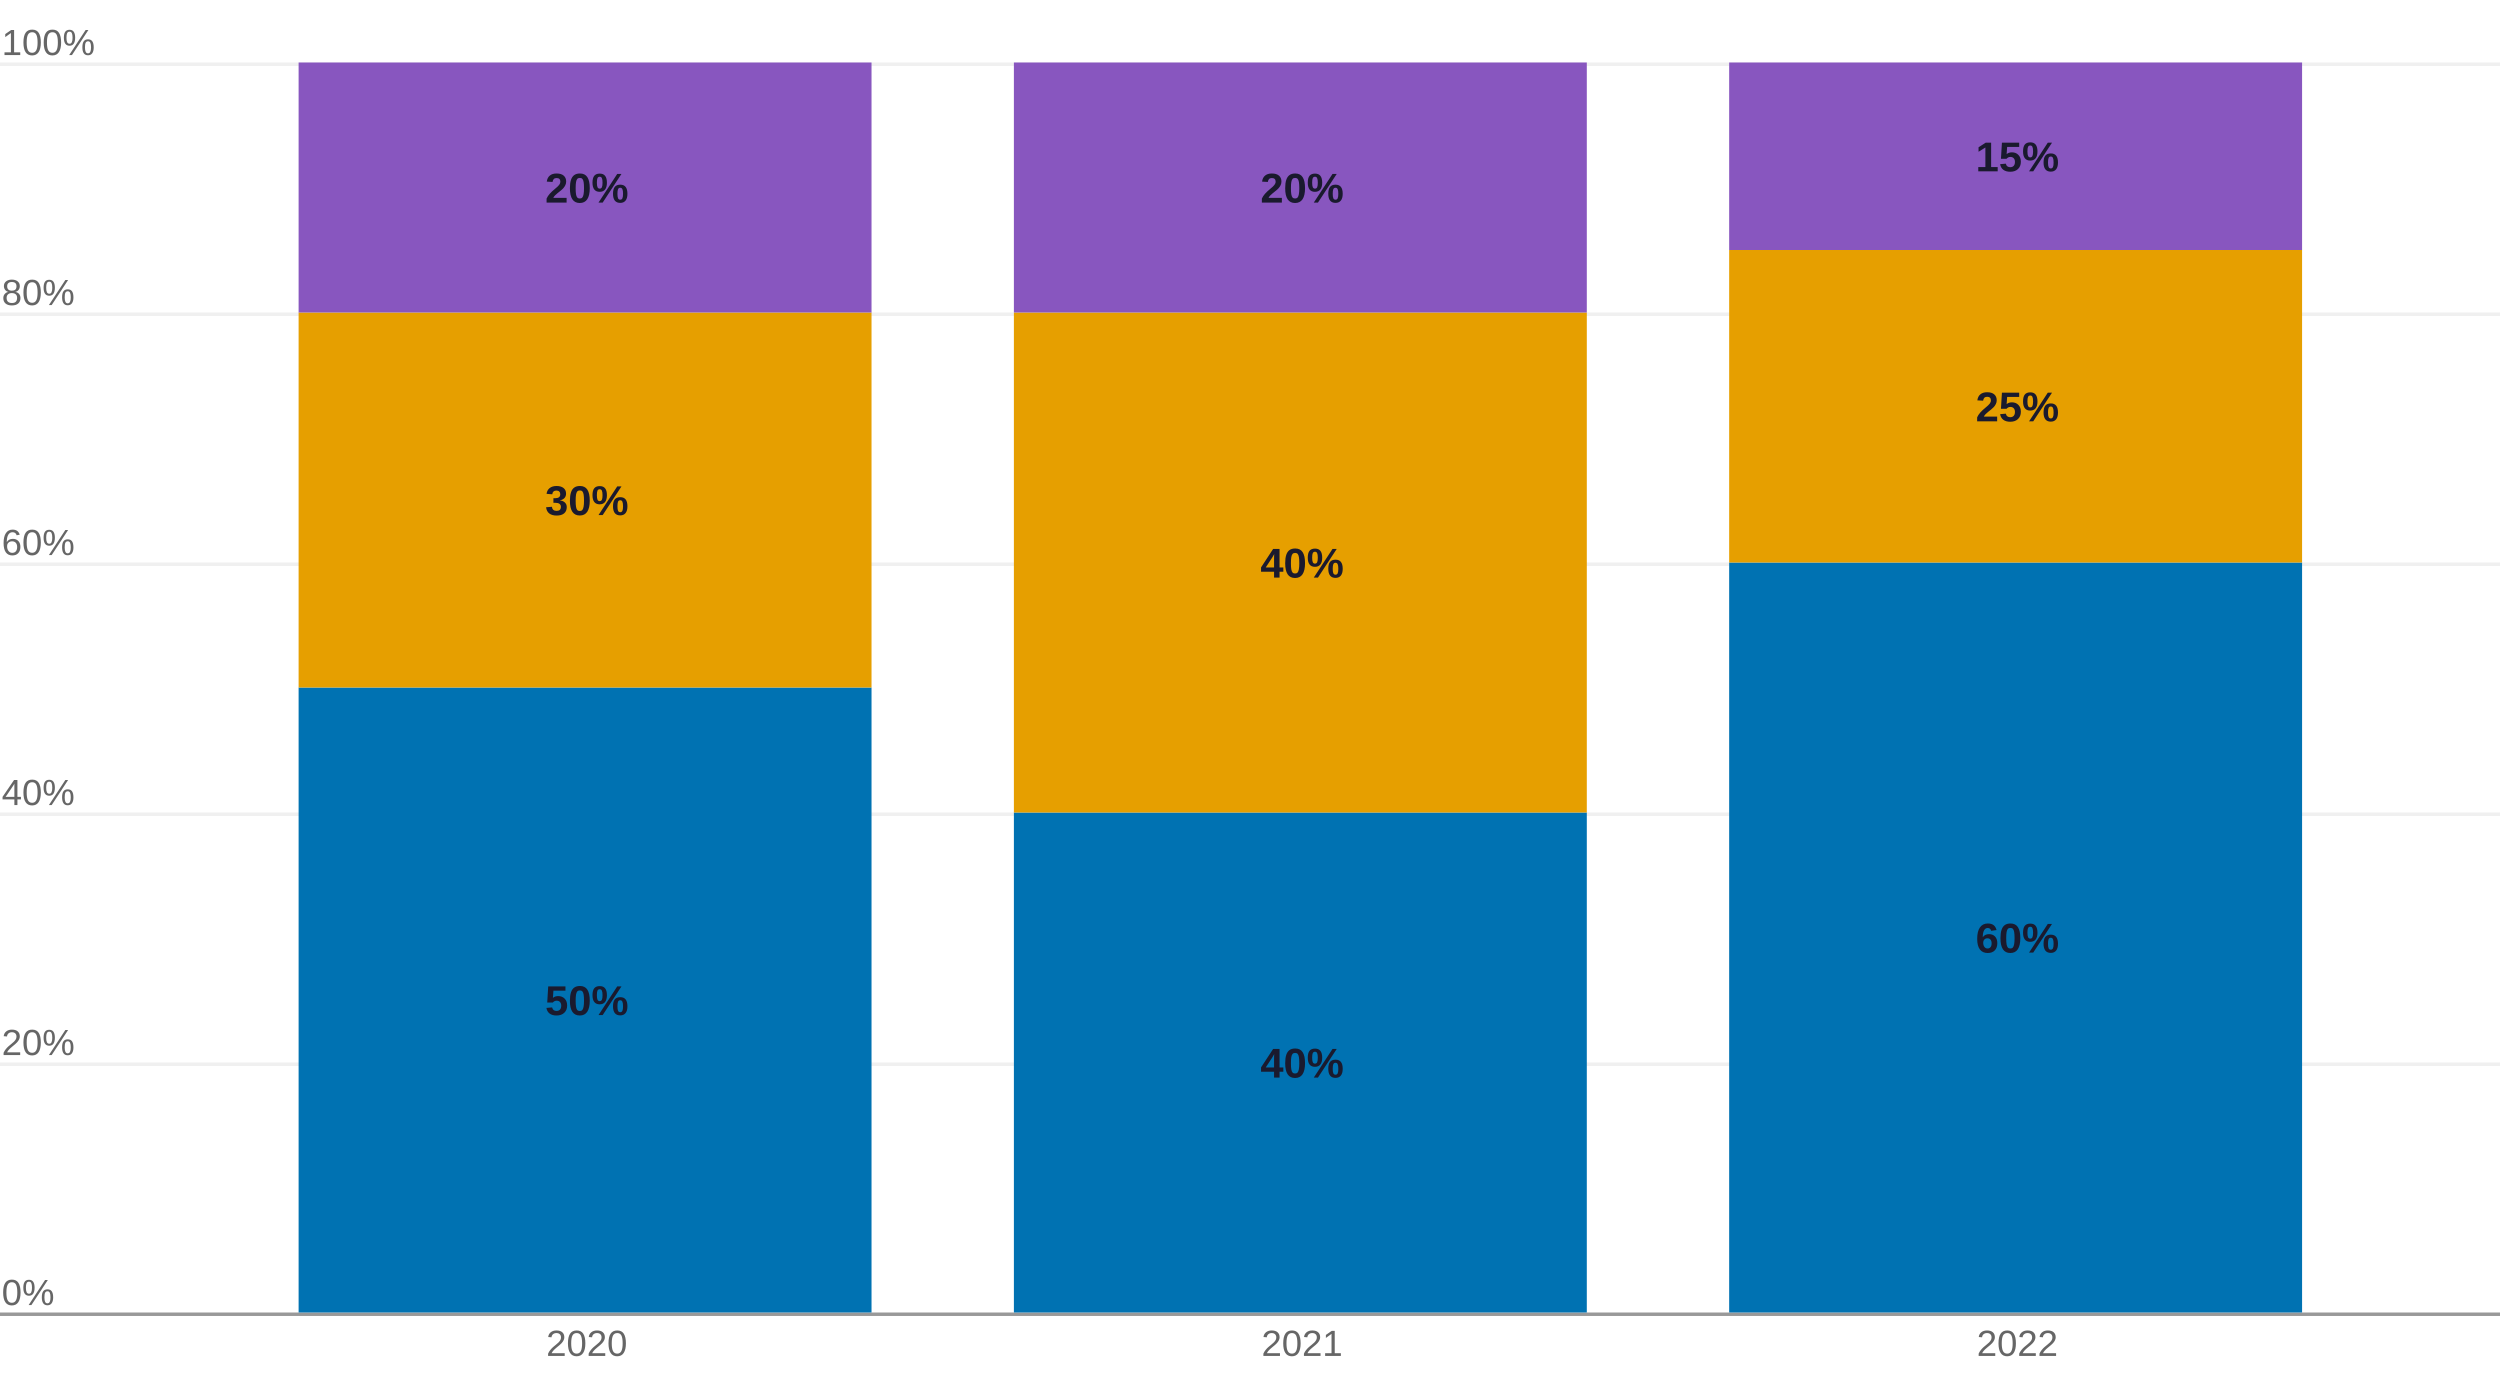
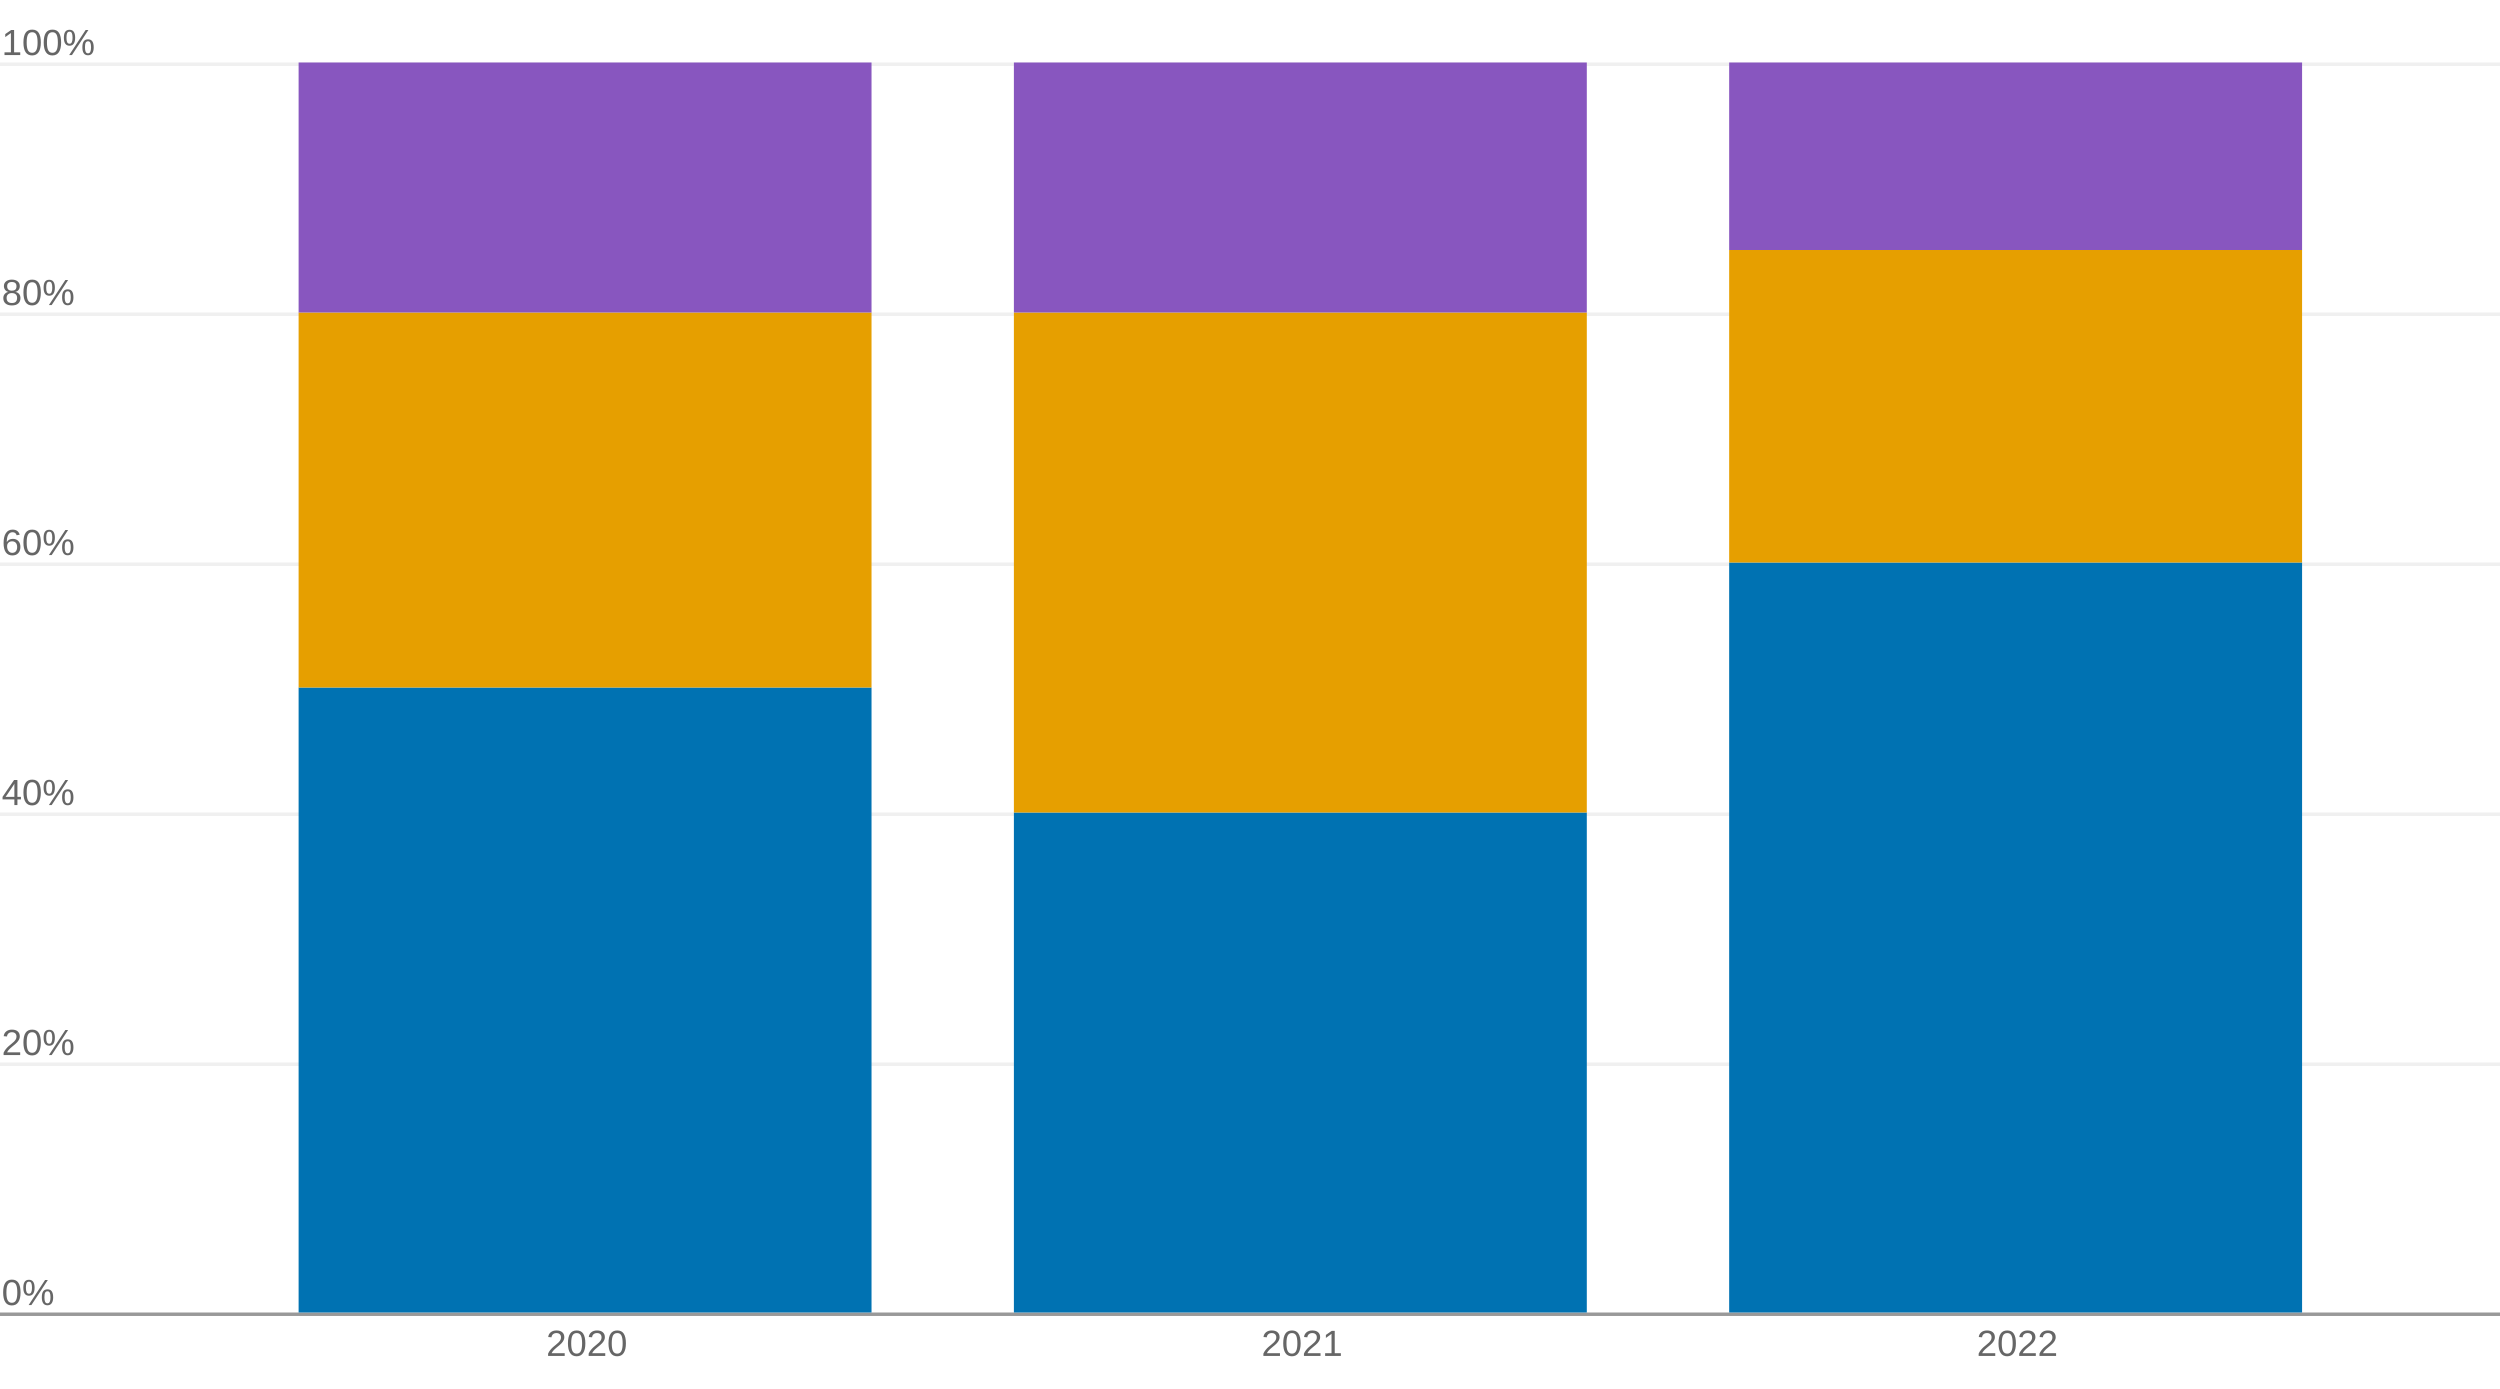
<svg class="tblchart" fill="currentColor" font-family="system-ui, sans-serif" font-size="10" text-anchor="middle" width="720" height="400" viewBox="0 0 720 400" style="background: transparent; color: rgb(74, 74, 74); font-family: Figtree, &quot;Source Sans 3&quot;, system-ui, -apple-system, &quot;Segoe UI&quot;, Arial, sans-serif; font-size: 10.5px; overflow: visible;" data-margin-left="44" data-margin-right="16" data-margin-top="18" data-margin-bottom="22">
  <style>:where(.tblchart) {
  --plot-background: white;
  display: block;
  height: auto;
  height: intrinsic;
  max-width: 100%;
}
:where(.tblchart text),
:where(.tblchart tspan) {
  white-space: pre;
}</style>
  <g aria-label="rule" stroke="#F0F0F0" transform="translate(0,0.5)">
    <line x1="0" x2="720" y1="306" y2="306" />
    <line x1="0" x2="720" y1="234" y2="234" />
    <line x1="0" x2="720" y1="162" y2="162" />
    <line x1="0" x2="720" y1="90" y2="90" />
    <line x1="0" x2="720" y1="18" y2="18" />
  </g>
  <g aria-label="text" class="tbl-y-tick-label" fill="#666666" text-anchor="start" font-size="10.5" font-weight="500" transform="translate(-43.5,-5.5)">
    <text y="0.32em" transform="translate(44,378)">0%</text>
    <text y="0.32em" transform="translate(44,306)">20%</text>
    <text y="0.32em" transform="translate(44,234)">40%</text>
    <text y="0.32em" transform="translate(44,162)">60%</text>
    <text y="0.32em" transform="translate(44,90)">80%</text>
    <text y="0.32em" transform="translate(44,18)">100%</text>
  </g>
  <g aria-label="text" fill="#666666" font-size="10.5" font-weight="500" transform="translate(83,12.5)">
    <text transform="translate(86,378)">2020</text>
    <text transform="translate(292,378)">2021</text>
    <text transform="translate(498,378)">2022</text>
  </g>
  <g aria-label="rule" stroke="#999999" transform="translate(0,0.5)">
    <line x1="0" x2="720" y1="378" y2="378" />
  </g>
  <g aria-label="bar">
    <rect x="86" width="165" y="198" height="180" fill="#0072B2" data-series="Federal" />
    <rect x="86" width="165" y="90" height="108" fill="#E69F00" data-series="State" />
    <rect x="86" width="165" y="18" height="72" fill="#8856BF" data-series="Local" />
    <rect x="292" width="165" y="234" height="144" fill="#0072B2" data-series="Federal" />
    <rect x="292" width="165" y="90" height="144" fill="#E69F00" data-series="State" />
    <rect x="292" width="165" y="18" height="72" fill="#8856BF" data-series="Local" />
    <rect x="498" width="165" y="162" height="216" fill="#0072B2" data-series="Federal" />
    <rect x="498" width="165" y="72" height="90" fill="#E69F00" data-series="State" />
    <rect x="498" width="165" y="18" height="54" fill="#8856BF" data-series="Local" />
  </g>
-   <g aria-label="text" class="tbl-hl-value" fill="#1A1A2E" font-size="12" font-weight="700" transform="translate(83,0.5)">
-     <text y="0.32em" transform="translate(86,288)" data-series="Federal">50%</text>
-     <text y="0.32em" transform="translate(86,144)" data-series="State">30%</text>
-     <text y="0.32em" transform="translate(86,54)" data-series="Local">20%</text>
-     <text y="0.32em" transform="translate(292,306)" data-series="Federal">40%</text>
-     <text y="0.32em" transform="translate(292,162)" data-series="State">40%</text>
-     <text y="0.32em" transform="translate(292,54)" data-series="Local">20%</text>
-     <text y="0.32em" transform="translate(498,270)" data-series="Federal">60%</text>
-     <text y="0.32em" transform="translate(498,117)" data-series="State">25%</text>
-     <text y="0.32em" transform="translate(498,45)" data-series="Local">15%</text>
-   </g>
</svg>
